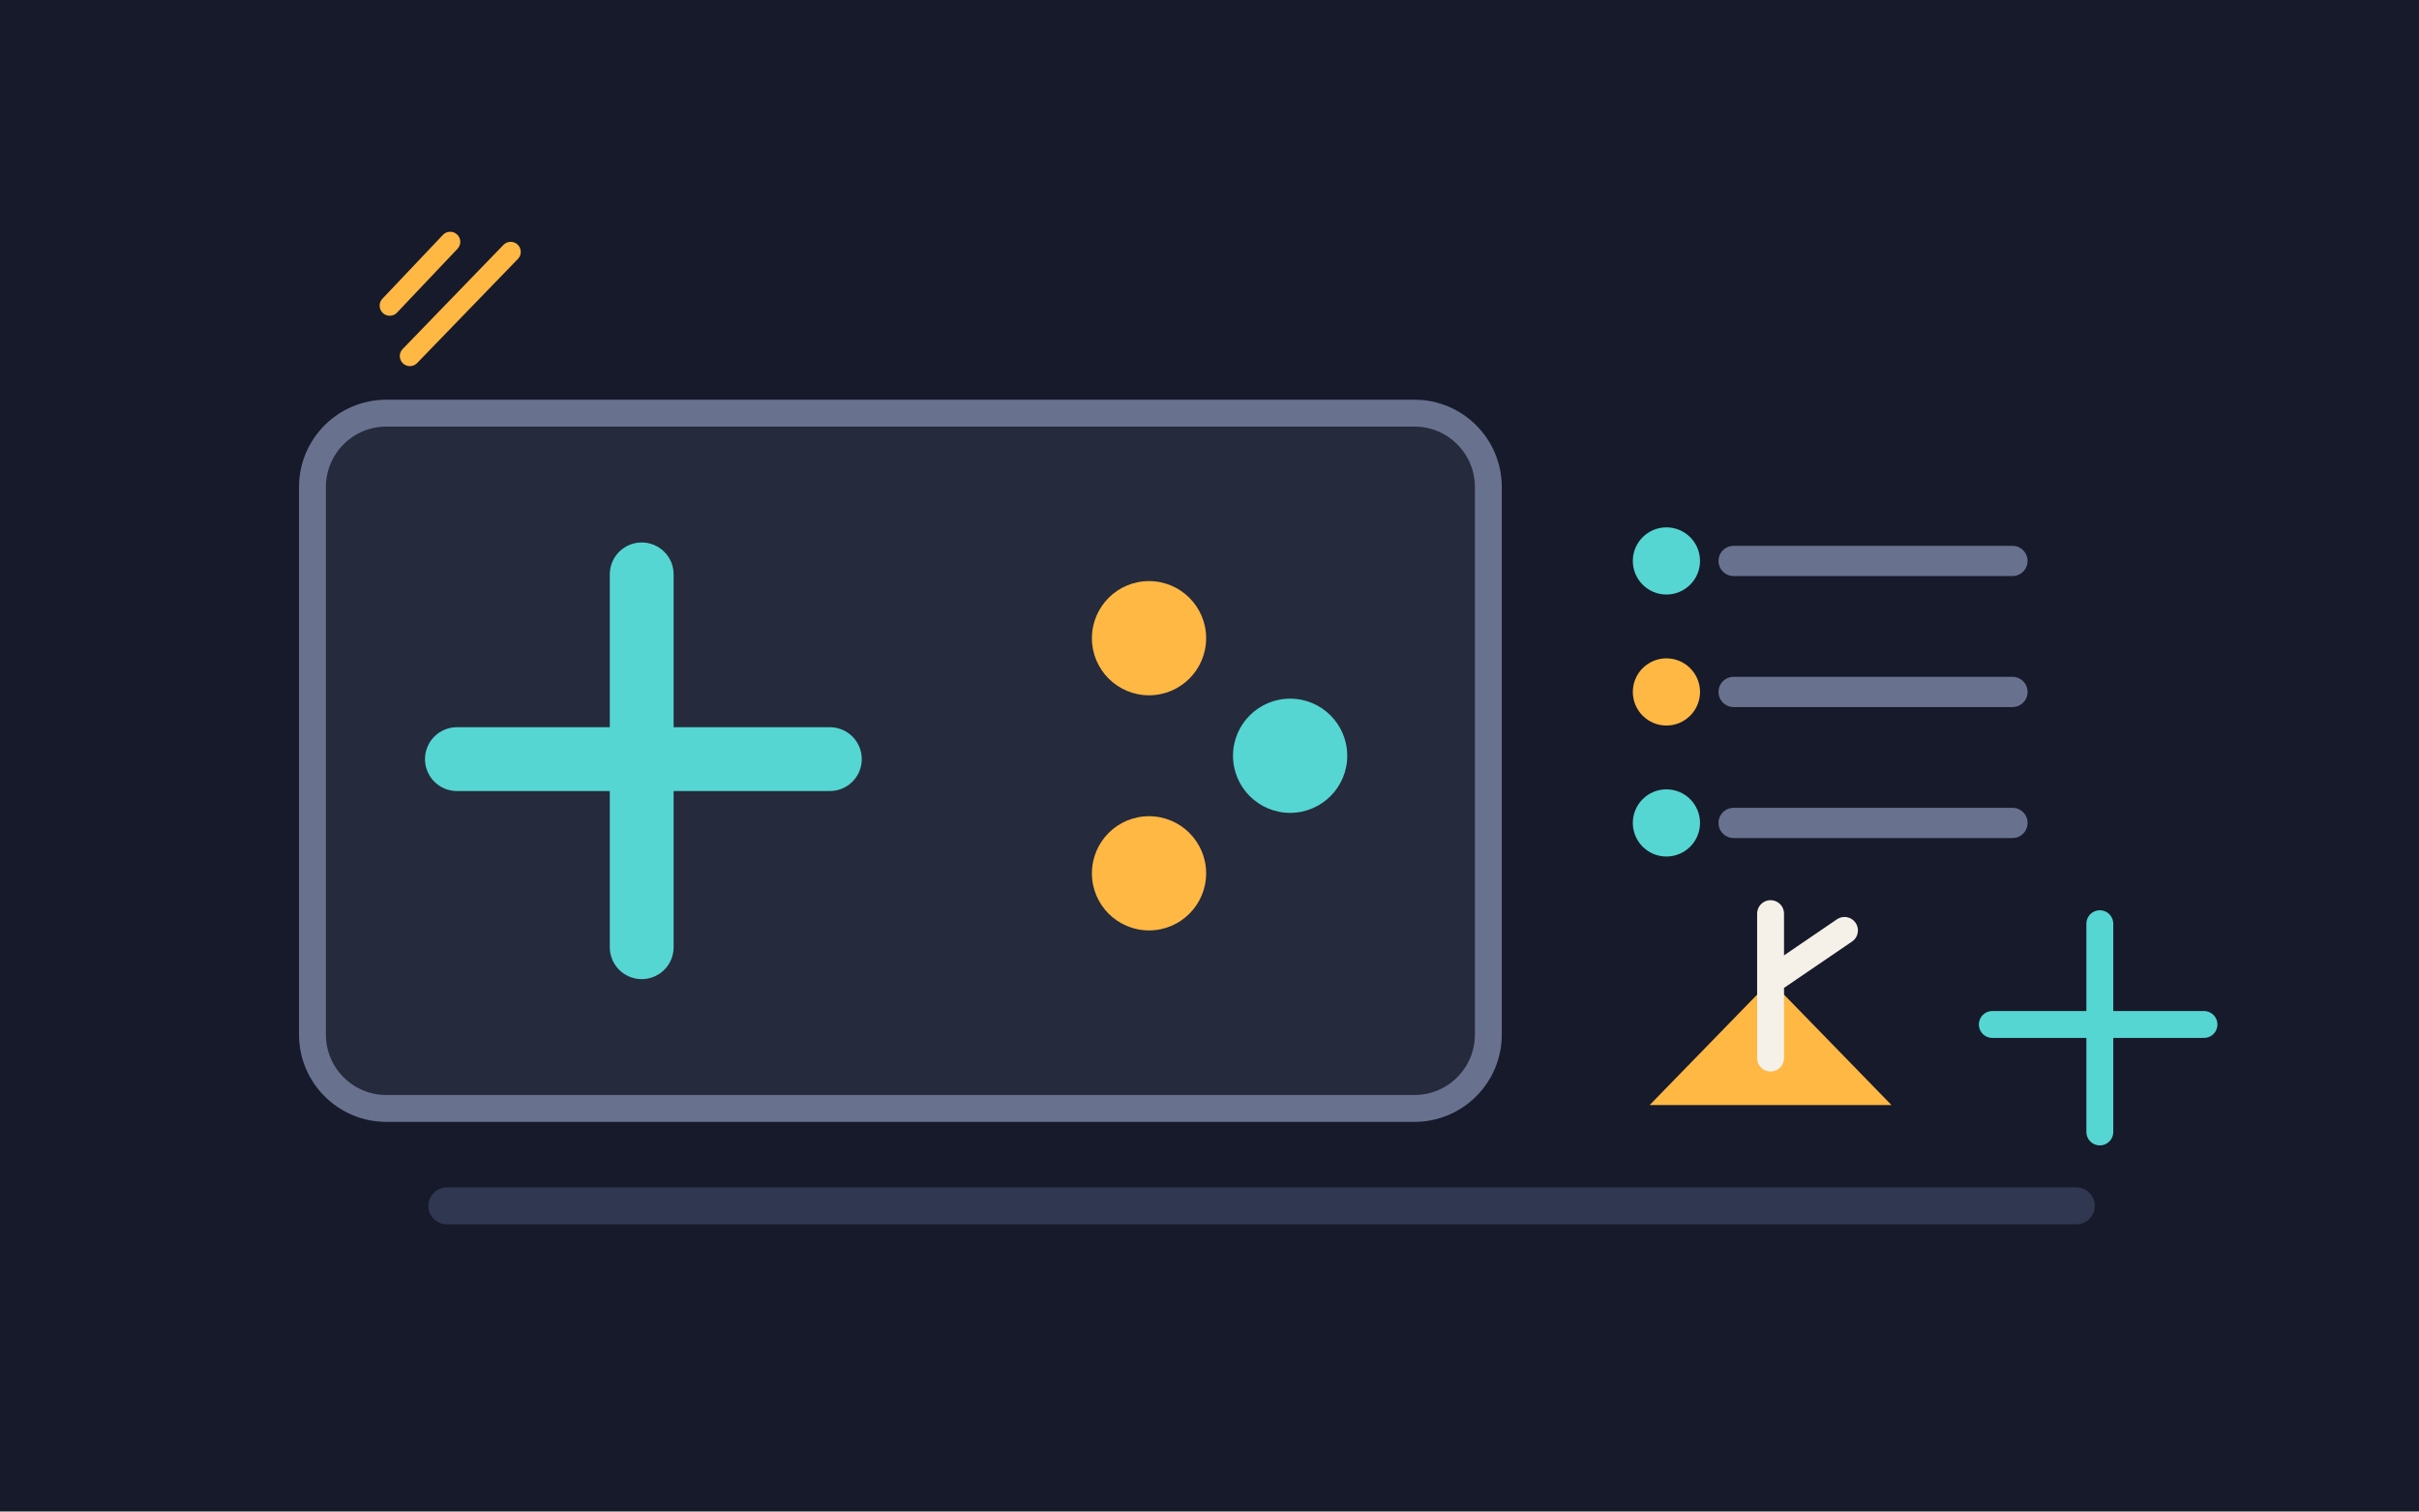
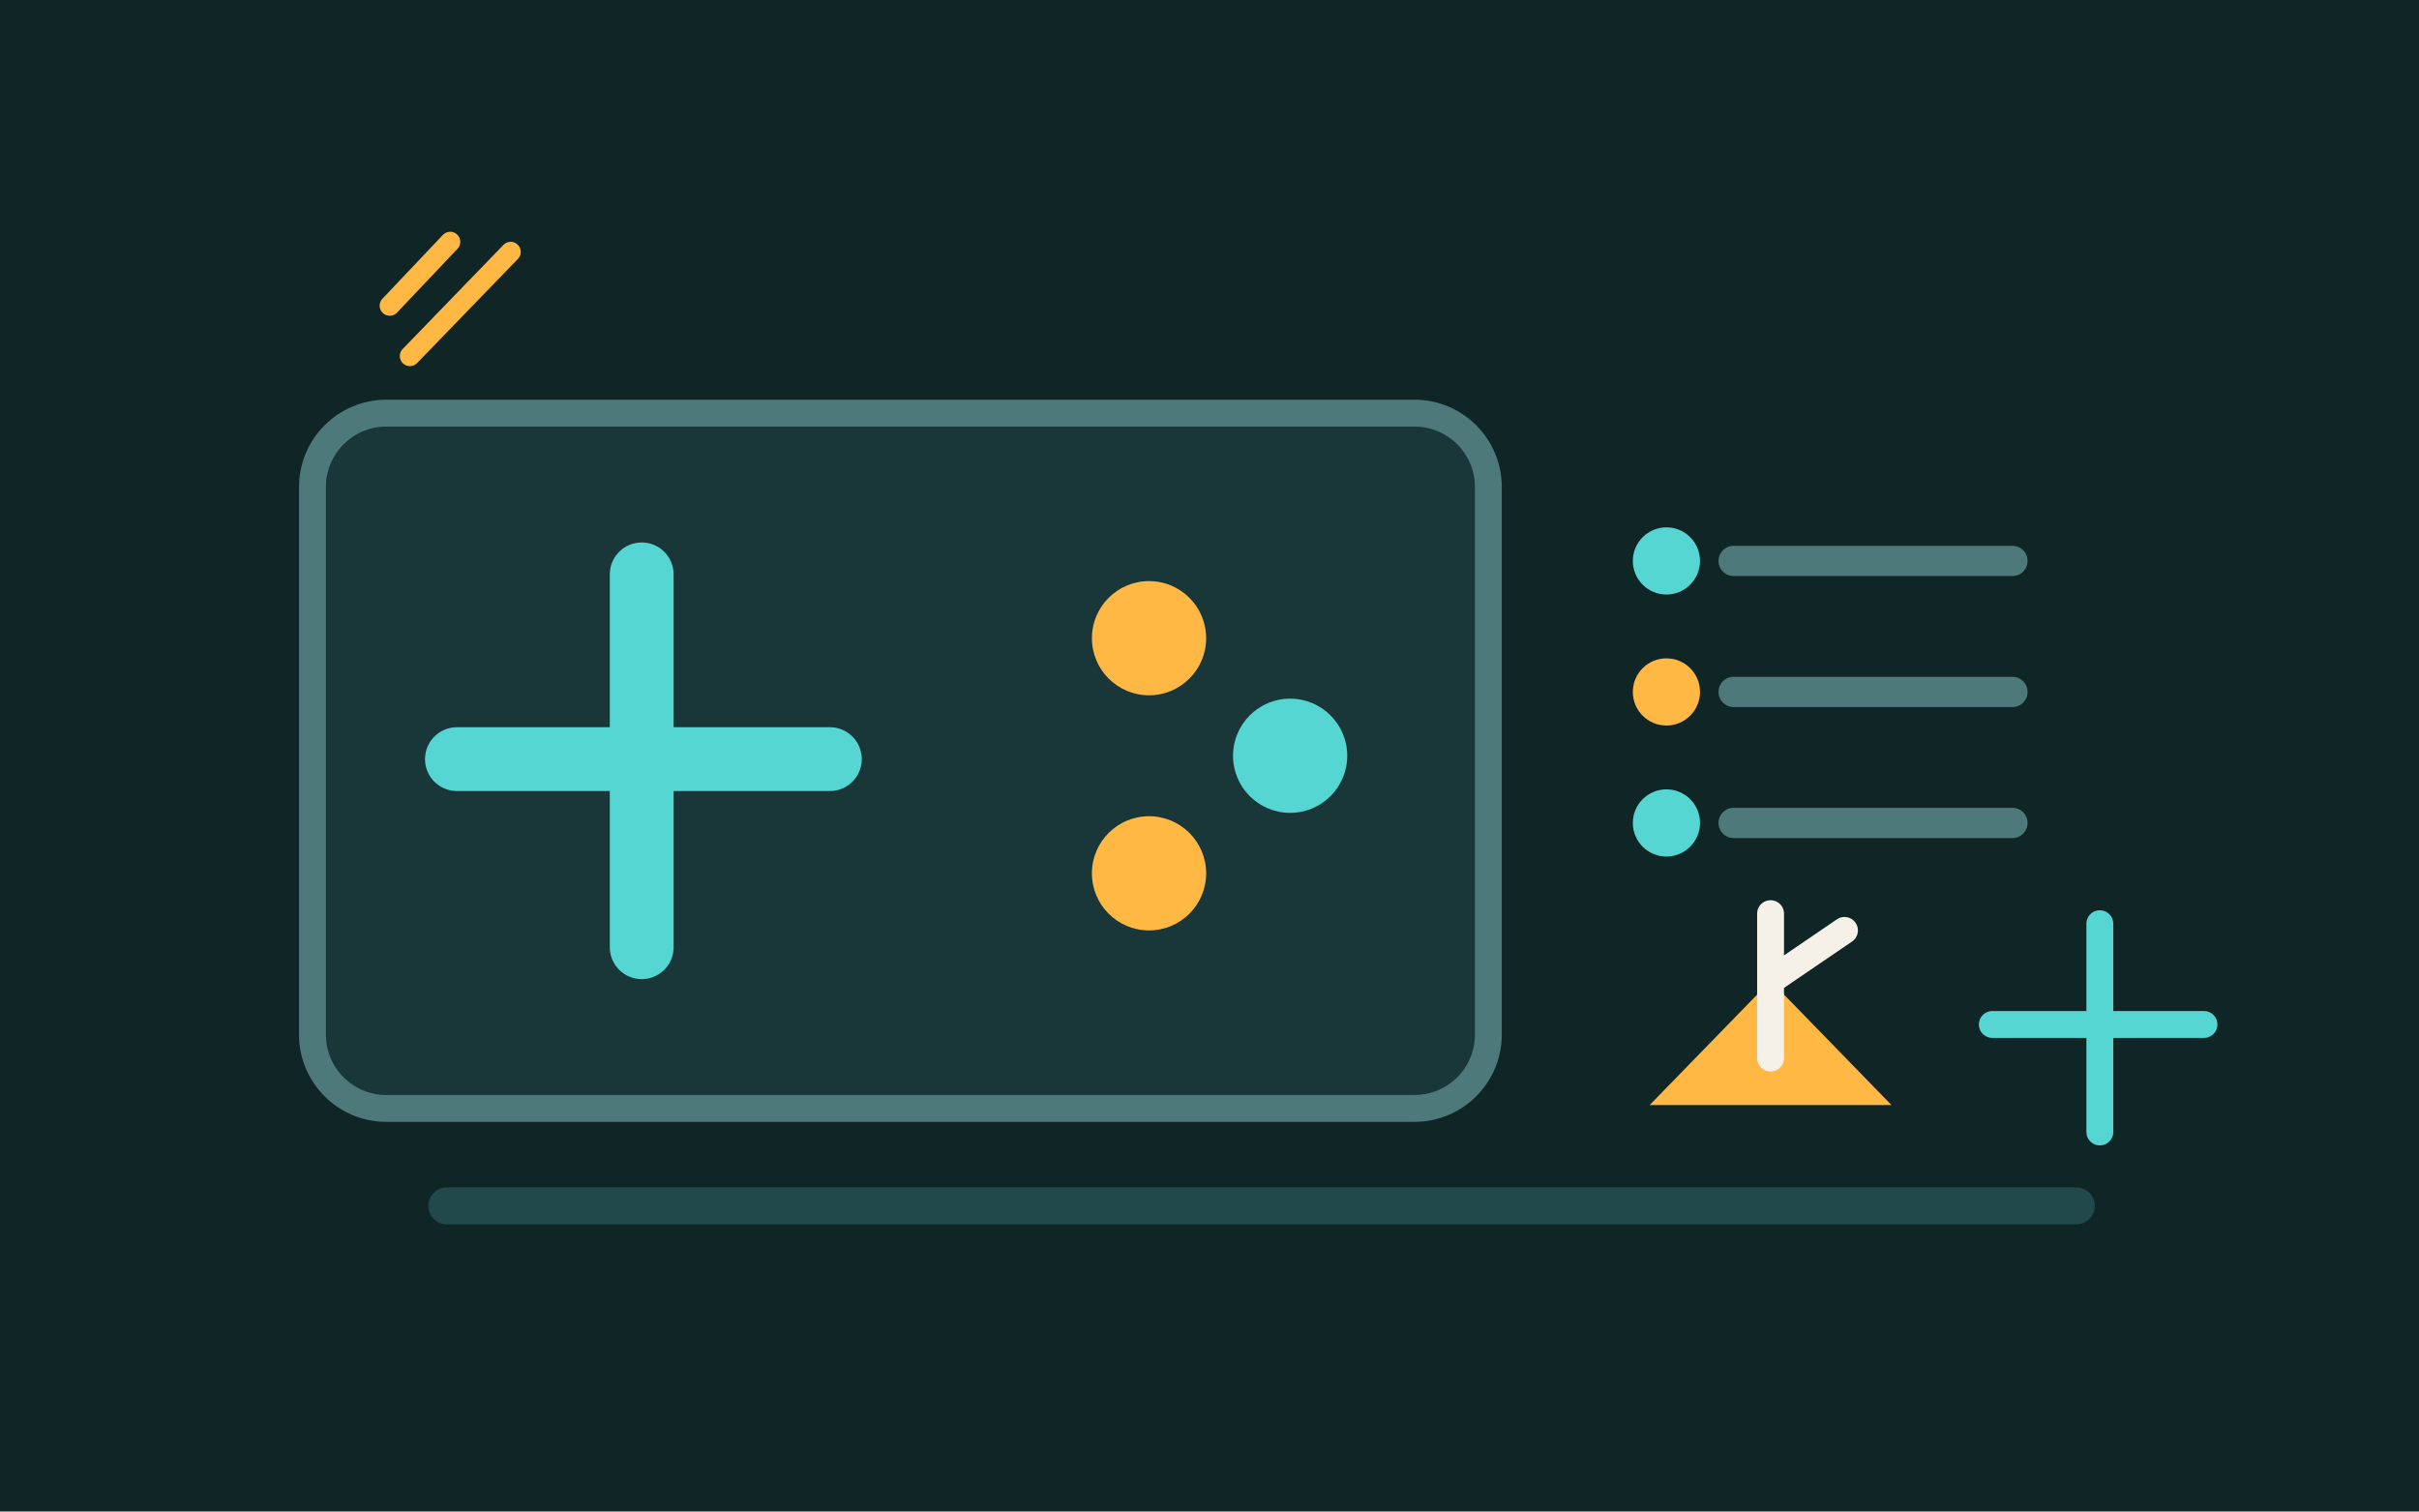
<svg xmlns="http://www.w3.org/2000/svg" viewBox="0 0 720 450">
-   <rect width="720" height="450" fill="#171a2a" />
-   <rect x="93" y="123" width="350" height="207" rx="22" fill="#252a3c" stroke="#68728f" stroke-width="8" />
+   <rect width="720" height="450" fill="#102526" />
+   <rect x="93" y="123" width="350" height="207" rx="22" fill="#193638" stroke="#4d797b" stroke-width="8" />
  <path d="M191 171v111m-55-56h111" stroke="#55d6d2" stroke-linecap="round" stroke-width="19" />
  <circle cx="342" cy="190" r="17" fill="#ffb844" />
  <circle cx="384" cy="225" r="17" fill="#55d6d2" />
  <circle cx="342" cy="260" r="17" fill="#ffb844" />
-   <path d="M516 167h83m-83 39h83m-83 39h83" stroke="#68728f" stroke-linecap="round" stroke-width="9" />
+   <path d="M516 167h83m-83 39h83m-83 39h83" stroke="#4d797b" stroke-linecap="round" stroke-width="9" />
  <circle cx="496" cy="167" r="10" fill="#55d6d2" />
  <circle cx="496" cy="206" r="10" fill="#ffb844" />
  <circle cx="496" cy="245" r="10" fill="#55d6d2" />
-   <path d="M133 359h485" stroke="#303750" stroke-linecap="round" stroke-width="11" />
+   <path d="M133 359h485" stroke="#21494b" stroke-linecap="round" stroke-width="11" />
  <path d="m491 329 36-37 36 37z" fill="#ffb844" />
  <path d="M527 315v-43m0 20 22-15" stroke="#f5f1e9" stroke-linecap="round" stroke-width="8" />
  <path d="M593 305h63m-31-30v62" stroke="#55d6d2" stroke-linecap="round" stroke-width="8" />
  <path d="m116 91 18-19m-12 34 30-31" stroke="#ffb844" stroke-linecap="round" stroke-width="6" />
</svg>
